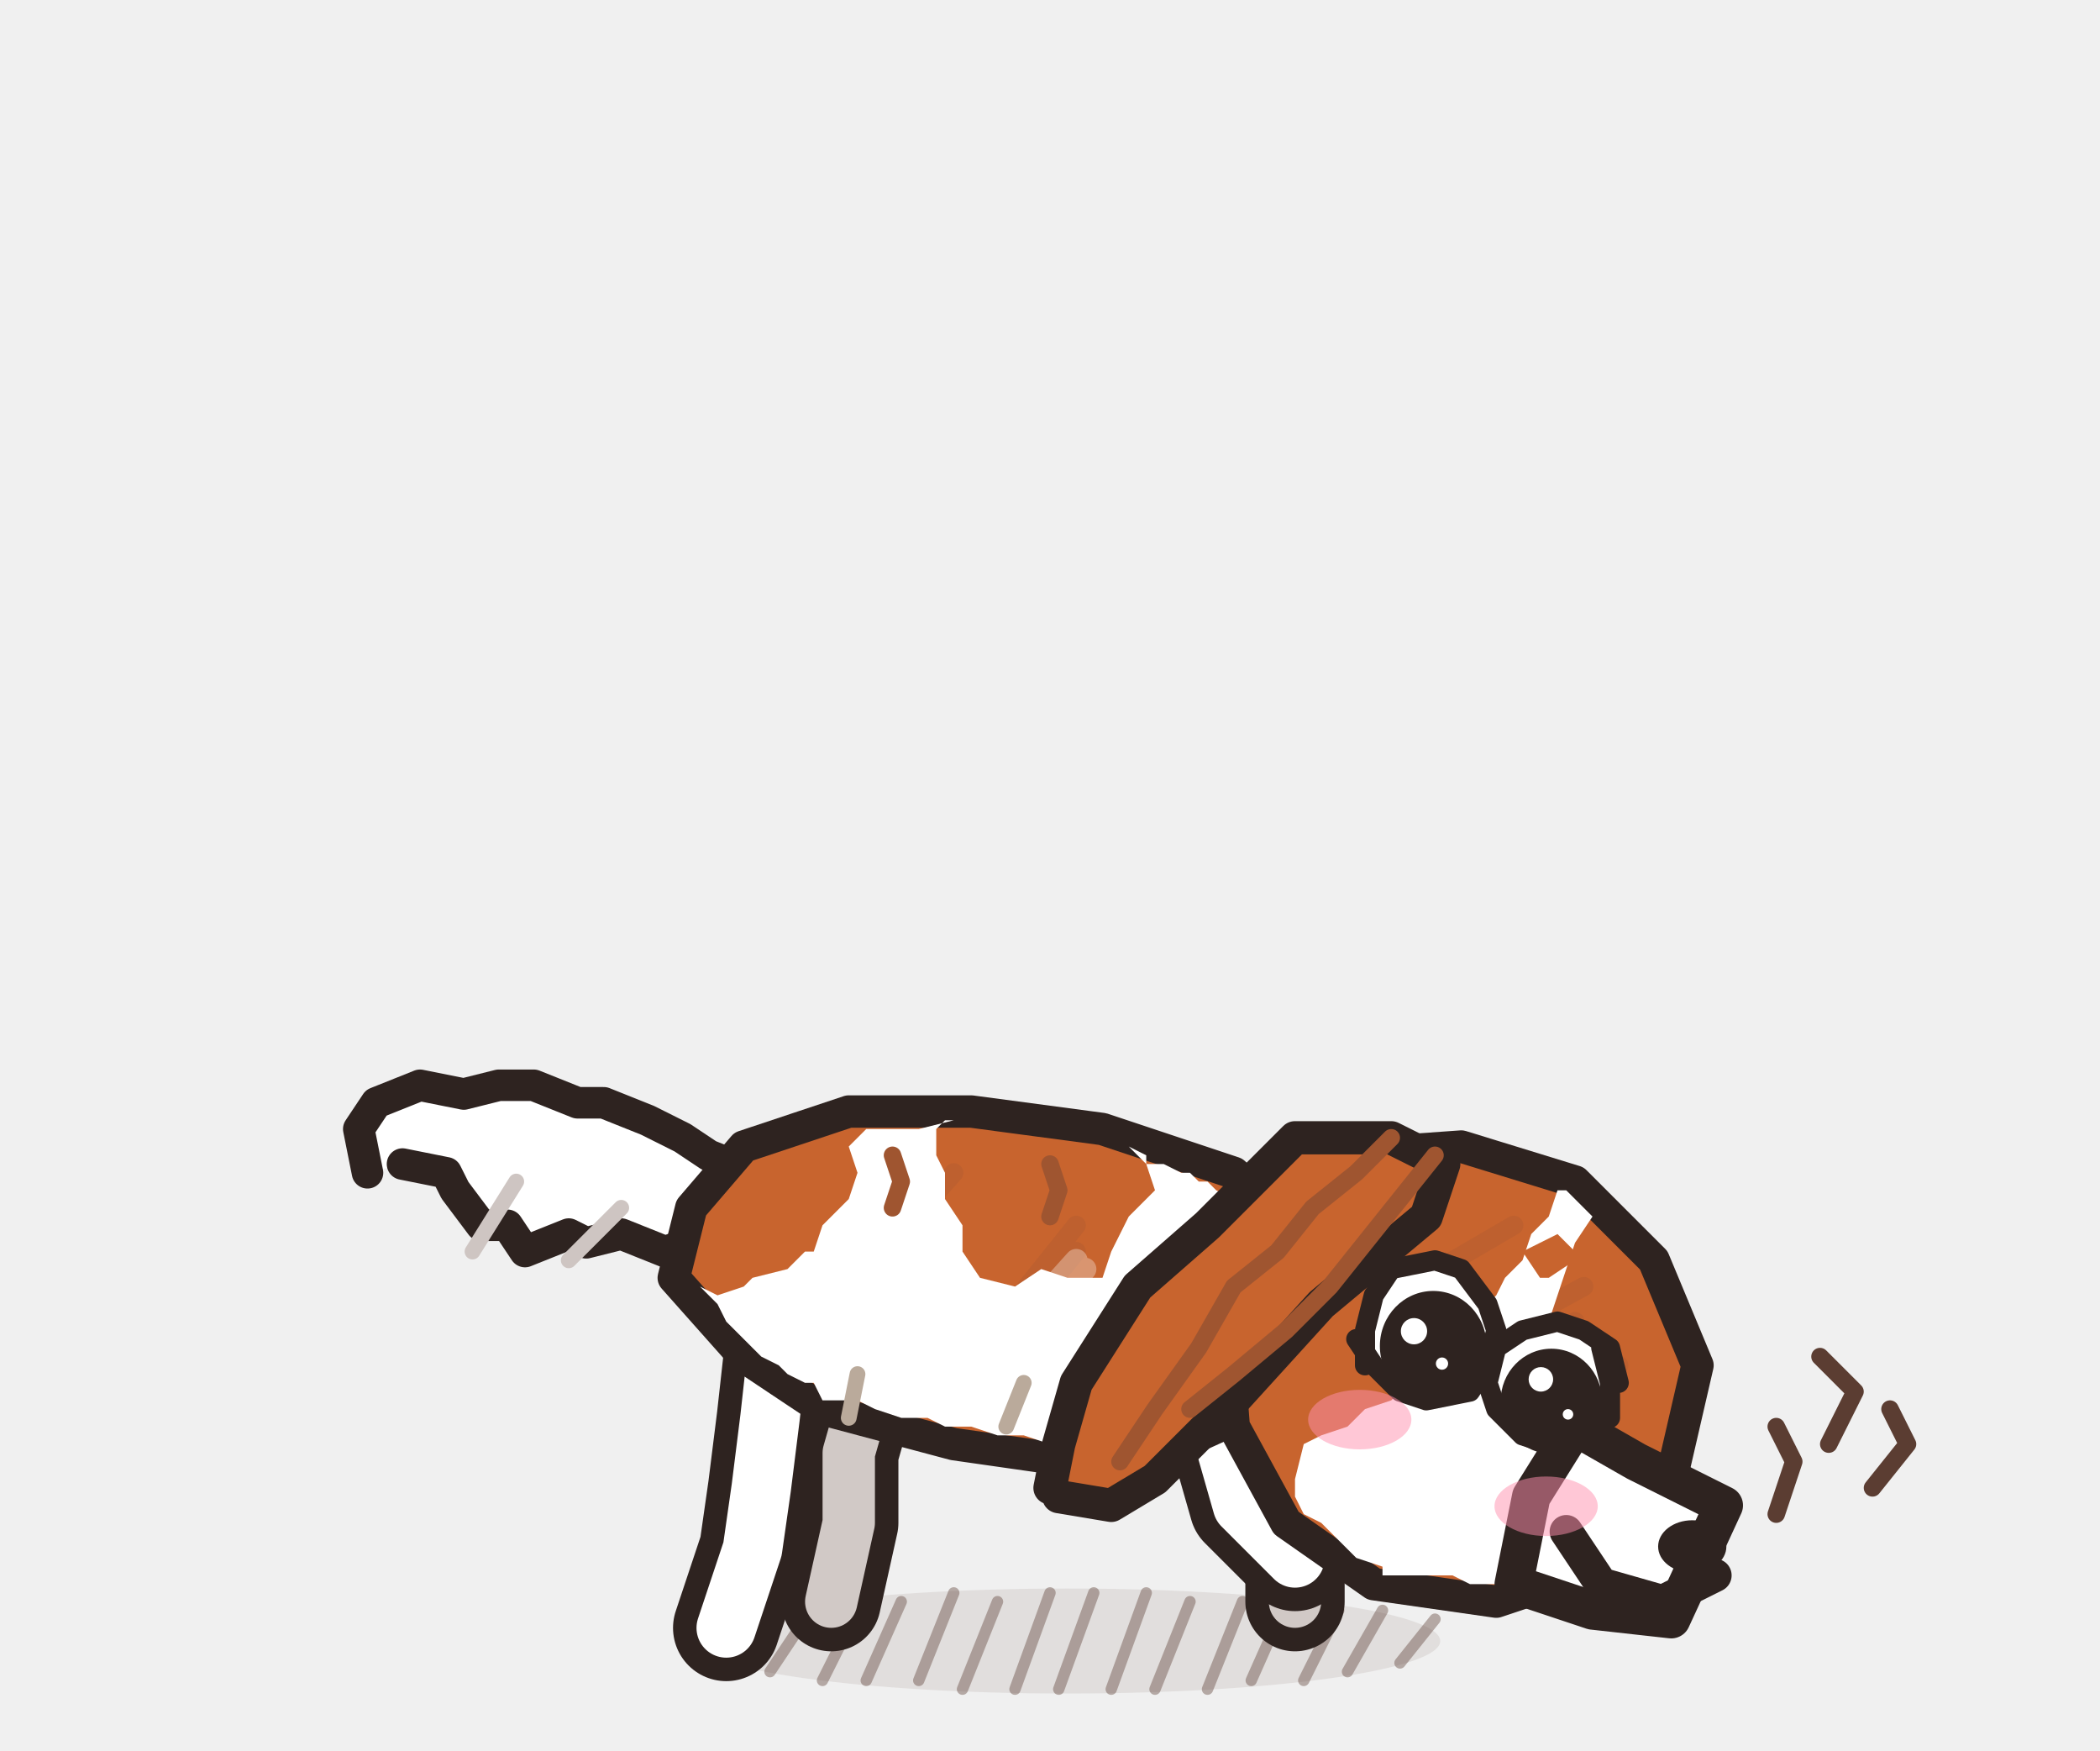
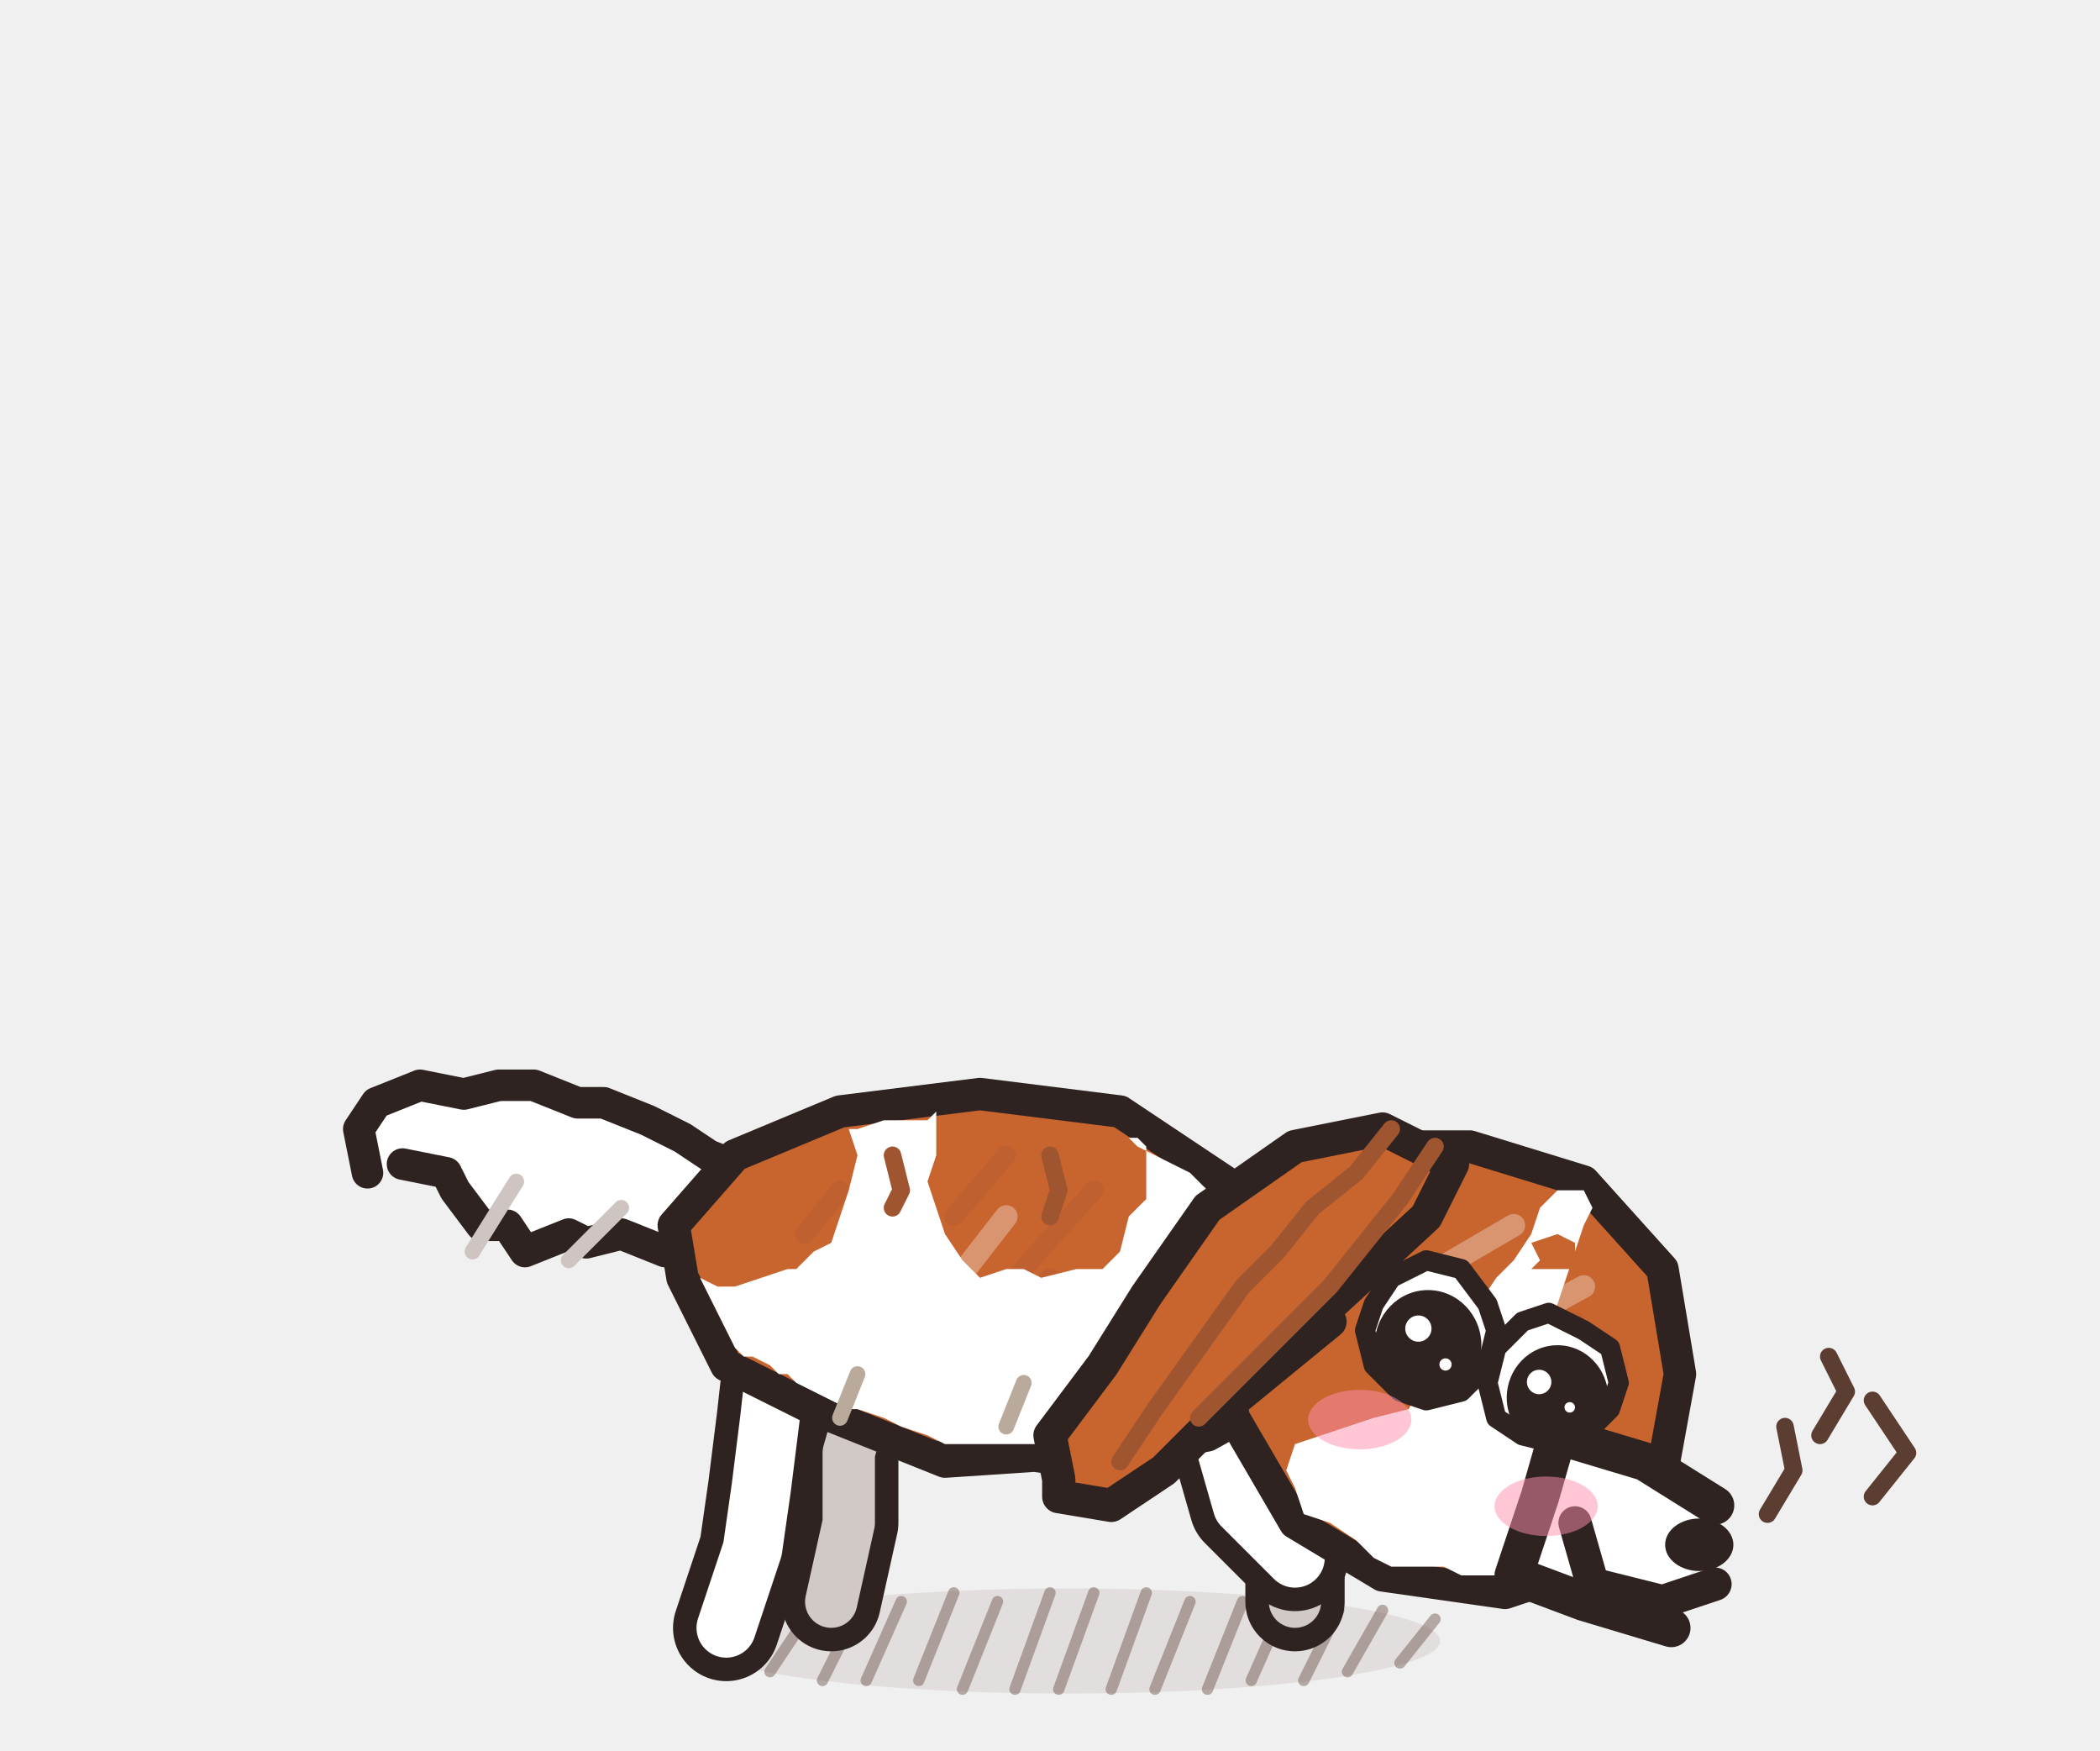
<svg xmlns="http://www.w3.org/2000/svg" width="240" height="200" class="pa-dog pa-pose-sniff" viewBox="0 0 240 200" role="img" aria-label="Scone the Cavalier King Charles Spaniel, sniff">
  <g>
    <ellipse cx="122" cy="187.5" rx="42.6" ry="6" fill="#5B3D32" opacity="0.1" />
    <path d="M83 190l4 -4M88 191l4 -6M94 192l4 -8M99 192l4 -9M105 192l4 -10M110 193l4 -10M116 193l4 -11M121 193l4 -11M127 193l4 -11M132 193l4 -10M138 193l4 -10M143 192l4 -9M149 192l4 -8M154 191l4 -7M160 190l4 -5" stroke="#5B3D32" stroke-width="1.3" stroke-linecap="round" opacity="0.4" fill="none" />
    <g class="pa-d-f0">
      <path d="M46 133L51 134L52 136L55 140L58 140L60 143L65 141L67 142L71 141L76 143L82 141L86 134L81 132L78 130L74 128L69 126L66 126L61 124L57 124L53 125L48 124L43 126L41 129L42 134Z" fill="#FFFFFF" />
      <path d="M46 133L51 134L52 136L55 140L58 140L60 143L65 141L67 142L71 141L76 143L82 141L86 134L81 132L78 130L74 128L69 126L66 126L61 124L57 124L53 125L48 124L43 126L41 129L42 134" fill="none" stroke="#2E2320" stroke-width="3.6" stroke-linecap="round" stroke-linejoin="round" />
      <path d="M71 138L65 144" fill="none" stroke="#cec5c2" stroke-width="1.8" stroke-linecap="round" stroke-linejoin="round" />
      <path d="M59 135L54 143" fill="none" stroke="#cec5c2" stroke-width="1.8" stroke-linecap="round" stroke-linejoin="round" />
      <g class="pa-d-leg pa-d-leg-FH">
        <path d="M99 149L99 159L97 166L97 174L95 183" fill="none" stroke="#2E2320" stroke-width="11.349" stroke-linecap="round" stroke-linejoin="round" />
        <path d="M99 149L99 159L97 166L97 174L95 183" fill="none" stroke="#d1c9c6" stroke-width="5.984" stroke-linecap="round" stroke-linejoin="round" />
      </g>
      <g class="pa-d-leg pa-d-leg-FF">
        <path d="M146 155L148 161L149 169L148 175L148 183" fill="none" stroke="#2E2320" stroke-width="11.349" stroke-linecap="round" stroke-linejoin="round" />
        <path d="M146 155L148 161L149 169L148 175L148 183" fill="none" stroke="#d1c9c6" stroke-width="5.984" stroke-linecap="round" stroke-linejoin="round" />
      </g>
      <g class="pa-d-leg pa-d-leg-NH">
        <path d="M89 153L88 162L87 170L86 177L83 186" fill="none" stroke="#2E2320" stroke-width="12.165" stroke-linecap="round" stroke-linejoin="round" />
        <path d="M89 153L88 162L87 170L86 177L83 186" fill="none" stroke="#FFFFFF" stroke-width="6.8" stroke-linecap="round" stroke-linejoin="round" />
      </g>
      <g class="pa-d-leg pa-d-leg-NF">
        <path d="M137 159L140 165L142 172L148 178" fill="none" stroke="#2E2320" stroke-width="12.165" stroke-linecap="round" stroke-linejoin="round" />
        <path d="M137 159L140 165L142 172L148 178" fill="none" stroke="#FFFFFF" stroke-width="6.8" stroke-linecap="round" stroke-linejoin="round" />
      </g>
-       <path d="M123 167L109 165L94 161L85 155L77 146L79 138L85 131L97 127L111 127L126 129L141 134L149 141L152 150L148 159L137 164Z" fill="#C8642E" />
-       <path d="M123 167L109 165L94 161L85 155L77 146L79 138L85 131L97 127L111 127L126 129L141 134L149 141L152 150L148 159L137 164L124 168" fill="none" stroke="#2E2320" stroke-width="3.7" stroke-linecap="round" stroke-linejoin="round" />
-       <path d="M101 143L109 134M100 159L106 152M126 152L133 144M123 140L115 150M111 158L120 148M138 154L142 149M92 148L98 141M114 154L123 143" stroke="#b05b2f" stroke-width="2.2" stroke-linecap="round" opacity=".42" />
-       <path d="M114 162L124 151M115 156L124 145M114 154L123 144M102 134L96 142" stroke="#fff" stroke-width="2.6" stroke-linecap="round" opacity=".32" />
-       <path d="M141 137L139 136L138 135L137 135L136 134L135 134L133 133L131 133L129 131L127 131L129 131L131 132L131 133L132 136L129 139L127 143L126 146L122 146L119 145L116 147L112 146L110 143L110 140L108 137L108 134L107 132L107 129L108 128L109 128L105 129L102 129L102 129L100 129L99 129L97 131L98 134L97 137L94 140L93 143L92 143L90 145L86 146L85 147L82 148L80 147L80 147L79 146L82 149L83 151L85 153L86 154L87 155L89 156L90 157L92 158L93 158L93 158L94 160L95 160L98 160L100 161L103 162L103 162L106 162L108 163L111 163L114 164L117 164L120 165L120 165L123 165L126 165L126 164L129 164L130 164L133 163L132 163L134 163L136 162L137 162L139 161L141 160L143 159L145 158L147 157L148 154L149 153L149 149L148 147L148 145L147 141L145 140L144 139L142 138Z" fill="#FFFFFF" />
-       <path d="M136 155L134 161" fill="none" stroke="#baaa9b" stroke-width="1.8" stroke-linecap="round" stroke-linejoin="round" />
+       <path d="M123 166L108 167L93 161L83 156L78 146L77 140L84 132L96 127L112 125L128 127L140 135L148 143L150 152L147 159L138 164Z" fill="#C8642E" />
+       <path d="M123 166L108 167L93 161L83 156L78 146L77 140L84 132L96 127L112 125L128 127L140 135L148 143L150 152L147 159L138 164L123 167L109 165" fill="none" stroke="#2E2320" stroke-width="3.7" stroke-linecap="round" stroke-linejoin="round" />
+       <path d="M111 159L117 151M128 146L134 139M110 157L120 146M101 155L106 148M92 141L96 136M116 146L125 136M109 139L115 132M123 159L133 147" stroke="#b05b2f" stroke-width="2.2" stroke-linecap="round" opacity=".42" />
+       <path d="M137 143L129 152M102 158L107 152M122 159L129 152M115 139L108 148" stroke="#fff" stroke-width="2.6" stroke-linecap="round" opacity=".32" />
+       <path d="M141 138L139 137L139 136L139 136L138 136L136 134L134 133L132 132L130 131L129 130L130 130L131 131L131 135L131 137L129 139L128 143L126 145L123 145L119 146L117 145L115 145L112 146L110 144L108 141L107 138L106 135L107 132L107 130L107 127L107 127L106 128L103 128L101 128L98 129L97 129L98 132L97 136L97 136L96 139L95 142L93 143L91 145L90 145L87 146L84 147L82 147L80 146L80 146L80 146L81 148L82 150L83 152L84 154L85 155L86 155L88 156L89 157L90 157L91 158L93 159L95 160L97 161L98 161L101 162L103 163L106 164L108 165L109 165L112 165L114 165L116 165L119 165L123 164L123 164L125 164L129 163L130 163L132 163L133 163L136 162L137 162L138 162L138 161L140 161L143 159L145 158L145 158L146 156L147 154L148 152L148 150L147 148L147 145L147 144L146 143L145 142L143 140Z" fill="#FFFFFF" />
+       <path d="M135 155L134 161" fill="none" stroke="#baaa9b" stroke-width="1.8" stroke-linecap="round" stroke-linejoin="round" />
      <path d="M117 158L115 163" fill="none" stroke="#baaa9b" stroke-width="1.8" stroke-linecap="round" stroke-linejoin="round" />
-       <path d="M98 157L97 162" fill="none" stroke="#baaa9b" stroke-width="1.8" stroke-linecap="round" stroke-linejoin="round" />
-       <path d="M102 132L103 135L102 138" fill="none" stroke="#9f5530" stroke-width="2" stroke-linecap="round" stroke-linejoin="round" />
-       <path d="M120 133L121 136L120 139" fill="none" stroke="#9f5530" stroke-width="2" stroke-linecap="round" stroke-linejoin="round" />
-       <path d="M183 179L171 183L157 181L147 174L141 163L140 150L144 139L153 132L167 131L180 135L189 144L194 156L191 169Z" fill="#C8642E" />
-       <path d="M183 179L171 183L157 181L147 174L141 163L140 150L144 139L153 132L167 131L180 135L189 144L194 156L191 169" fill="none" stroke="#2E2320" stroke-width="3.7" stroke-linecap="round" stroke-linejoin="round" />
-       <path d="M170 153L181 147M168 158L180 151M161 147L173 140M175 162L185 156" stroke="#b05b2f" stroke-width="2.2" stroke-linecap="round" opacity=".42" />
-       <path d="M153 141L163 135M154 139L160 135" stroke="#fff" stroke-width="2.6" stroke-linecap="round" opacity=".32" />
-       <path d="M179 136L179 136L180 137L181 138L182 139L180 142L179 145L178 148L177 151L176 154L174 157L173 160L176 162L178 163L180 165L182 167L185 168L188 169L189 168L189 168L188 170L186 172L184 175L182 177L182 177L181 177L179 178L177 179L175 179L173 180L171 181L171 181L171 181L168 181L166 180L163 180L160 180L158 180L158 179L155 178L153 176L151 174L149 173L149 173L148 171L148 169L149 165L151 164L154 163L156 161L159 160L161 158L163 156L166 154L167 152L169 150L171 148L172 146L174 144L175 141L177 139L178 136Z" fill="#FFFFFF" />
-       <path d="M180 144L177 146L176 146L174 143L176 142L178 141L180 143Z" fill="#C8642E" />
-       <path d="M187 167L197 172L191 185L182 184L173 181L175 171L180 163Z" fill="#FFFFFF" />
-       <path d="M187 167L197 172L191 185L182 184L173 181L175 171L180 163L187 167" fill="none" stroke="#2E2320" stroke-width="4.4" stroke-linecap="round" stroke-linejoin="round" />
-       <path d="M156 156L156 152L157 148L159 145L164 144L167 145L170 149L171 152L170 156L168 159L163 160L160 159Z" fill="#FFFFFF" />
-       <path d="M156 156L156 152L157 148L159 145L164 144L167 145L170 149L171 152L170 156L168 159L163 160L160 159L157 156L155 153" fill="none" stroke="#2E2320" stroke-width="2.3" stroke-linecap="round" stroke-linejoin="round" />
-       <ellipse cx="163.8" cy="153.8" rx="6.1" ry="6.3" fill="#2E2320" />
-       <ellipse cx="161.6" cy="152.1" rx="1.5" ry="1.5" fill="#FFFFFF" />
-       <ellipse cx="164.8" cy="155.8" rx="0.7" ry="0.7" fill="#FFFFFF" />
-       <path d="M183 154L184 158L184 162L181 164L177 165L174 164L171 161L170 158L171 154L174 152L178 151L181 152Z" fill="#FFFFFF" />
-       <path d="M183 154L184 158L184 162L181 164L177 165L174 164L171 161L170 158L171 154L174 152L178 151L181 152L184 154L185 158" fill="none" stroke="#2E2320" stroke-width="2.3" stroke-linecap="round" stroke-linejoin="round" />
-       <ellipse cx="177.3" cy="160.1" rx="5.8" ry="6" fill="#2E2320" />
-       <ellipse cx="176.1" cy="157.6" rx="1.4" ry="1.4" fill="#FFFFFF" />
-       <ellipse cx="179.2" cy="161.6" rx="0.6" ry="0.6" fill="#FFFFFF" />
-       <ellipse cx="193.4" cy="176.7" rx="3.9" ry="3" fill="#2E2320" />
-       <path d="M179 175L183 181L190 183L196 180" fill="none" stroke="#2E2320" stroke-width="3.8" stroke-linecap="round" stroke-linejoin="round" />
+       <path d="M98 157L96 162" fill="none" stroke="#baaa9b" stroke-width="1.8" stroke-linecap="round" stroke-linejoin="round" />
+       <path d="M102 132L103 136L102 138" fill="none" stroke="#9f5530" stroke-width="2" stroke-linecap="round" stroke-linejoin="round" />
+       <path d="M120 132L121 136L120 139" fill="none" stroke="#9f5530" stroke-width="2" stroke-linecap="round" stroke-linejoin="round" />
+       <path d="M144 139L154 131L168 131L181 135L190 145L192 157L190 168L184 178L172 182L158 180L148 174L141 162L139 150Z" fill="#C8642E" />
+       <path d="M144 139L154 131L168 131L181 135L190 145L192 157L190 168L184 178L172 182L158 180L148 174L141 162L139 150L145 140" fill="none" stroke="#2E2320" stroke-width="3.7" stroke-linecap="round" stroke-linejoin="round" />
+       <path d="M168 158L180 151M154 139L160 135M175 162L185 156M169 162L179 156" stroke="#b05b2f" stroke-width="2.2" stroke-linecap="round" opacity=".42" />
+       <path d="M170 153L181 147M161 147L173 140" stroke="#fff" stroke-width="2.6" stroke-linecap="round" opacity=".32" />
+       <path d="M178 136L180 136L181 136L182 138L181 140L180 143L179 146L178 149L177 152L176 155L176 158L175 161L177 163L179 165L181 167L184 168L187 169L188 168L189 168L187 170L185 172L184 175L182 177L182 177L182 177L181 177L179 178L178 178L176 179L173 180L172 180L172 180L170 180L167 180L165 179L161 179L159 179L157 178L155 176L152 174L149 173L149 173L148 170L147 168L148 165L151 164L154 163L157 162L161 161L162 159L164 156L165 154L167 152L169 149L171 146L173 144L175 141L176 138L178 136Z" fill="#FFFFFF" />
+       <path d="M180 145L178 145L175 145L176 144L175 142L178 141L180 142Z" fill="#C8642E" />
+       <path d="M191 186L181 183L173 180L176 171L178 164L188 167L196 172Z" fill="#FFFFFF" />
+       <path d="M191 186L181 183L173 180L176 171L178 164L188 167L196 172" fill="none" stroke="#2E2320" stroke-width="4.4" stroke-linecap="round" stroke-linejoin="round" />
+       <path d="M171 153L170 156L167 159L163 160L160 159L157 156L156 152L157 149L159 146L163 144L167 145L170 149Z" fill="#FFFFFF" />
+       <path d="M171 153L170 156L167 159L163 160L160 159L157 156L156 152L157 149L159 146L163 144L167 145L170 149L171 152L170 156" fill="none" stroke="#2E2320" stroke-width="2.3" stroke-linecap="round" stroke-linejoin="round" />
+       <ellipse cx="163.2" cy="153.7" rx="6.1" ry="6.3" fill="#2E2320" />
+       <ellipse cx="162.1" cy="151.8" rx="1.5" ry="1.5" fill="#FFFFFF" />
+       <ellipse cx="165.2" cy="155.9" rx="0.7" ry="0.7" fill="#FFFFFF" />
+       <path d="M184 161L181 164L178 165L174 164L171 162L170 158L171 154L174 151L177 150L181 152L184 154L185 158Z" fill="#FFFFFF" />
+       <path d="M184 161L181 164L178 165L174 164L171 162L170 158L171 154L174 151L177 150L181 152L184 154L185 158L184 161L181 164" fill="none" stroke="#2E2320" stroke-width="2.3" stroke-linecap="round" stroke-linejoin="round" />
+       <ellipse cx="178" cy="159.7" rx="5.8" ry="6" fill="#2E2320" />
+       <ellipse cx="175.9" cy="157.9" rx="1.4" ry="1.4" fill="#FFFFFF" />
+       <ellipse cx="179.4" cy="160.8" rx="0.6" ry="0.6" fill="#FFFFFF" />
+       <ellipse cx="194.2" cy="176.5" rx="3.9" ry="3" fill="#2E2320" />
+       <path d="M180 174L182 181L190 183L196 181" fill="none" stroke="#2E2320" stroke-width="3.8" stroke-linecap="round" stroke-linejoin="round" />
      <ellipse cx="155.4" cy="162.2" rx="5.9" ry="3.4" fill="#FF8FAE" opacity=".5" />
      <ellipse cx="176.7" cy="172.1" rx="5.9" ry="3.4" fill="#FF8FAE" opacity=".5" />
-       <path d="M121 171L127 172L132 169L141 160L151 149L163 139L165 133L159 130L148 130L138 140L130 147L123 158L121 165L120 170Z" fill="#C8642E" />
-       <path d="M121 171L127 172L132 169L141 160L151 149L163 139L165 133L159 130L148 130L138 140L130 147L123 158L121 165L120 170" fill="none" stroke="#2E2320" stroke-width="3.8" stroke-linecap="round" stroke-linejoin="round" />
-       <path d="M164 132L160 137L156 142L152 147L147 152L141 157L136 161" fill="none" stroke="#9f5530" stroke-width="2" stroke-linecap="round" stroke-linejoin="round" />
-       <path d="M159 130L155 134L150 138L146 143L141 147L137 154L132 161L128 167" fill="none" stroke="#9f5530" stroke-width="2" stroke-linecap="round" stroke-linejoin="round" />
-       <path d="M203 173L205 167L203 163" fill="none" stroke="#5B3D32" stroke-width="2" stroke-linecap="round" stroke-linejoin="round" />
-       <path d="M209 165L212 159L208 155" fill="none" stroke="#5B3D32" stroke-width="2" stroke-linecap="round" stroke-linejoin="round" />
-       <path d="M214 170L218 165L216 161" fill="none" stroke="#5B3D32" stroke-width="2" stroke-linecap="round" stroke-linejoin="round" />
+       <path d="M150 151L163 139L166 133L158 129L148 131L138 138L131 148L126 156L120 164L121 169L121 171L127 172L133 168L141 160Z" fill="#C8642E" />
+       <path d="M150 151L163 139L166 133L158 129L148 131L138 138L131 148L126 156L120 164L121 169L121 171L127 172L133 168L141 160L152 151" fill="none" stroke="#2E2320" stroke-width="3.8" stroke-linecap="round" stroke-linejoin="round" />
+       <path d="M164 131L160 137L156 142L152 147L147 152L142 157L137 162" fill="none" stroke="#9f5530" stroke-width="2" stroke-linecap="round" stroke-linejoin="round" />
+       <path d="M159 129L155 134L150 138L146 143L142 147L137 154L132 161L128 167" fill="none" stroke="#9f5530" stroke-width="2" stroke-linecap="round" stroke-linejoin="round" />
+       <path d="M202 173L205 168L204 163" fill="none" stroke="#5B3D32" stroke-width="2" stroke-linecap="round" stroke-linejoin="round" />
+       <path d="M208 164L211 159L209 155" fill="none" stroke="#5B3D32" stroke-width="2" stroke-linecap="round" stroke-linejoin="round" />
+       <path d="M214 171L218 166L214 160" fill="none" stroke="#5B3D32" stroke-width="2" stroke-linecap="round" stroke-linejoin="round" />
    </g>
  </g>
</svg>
